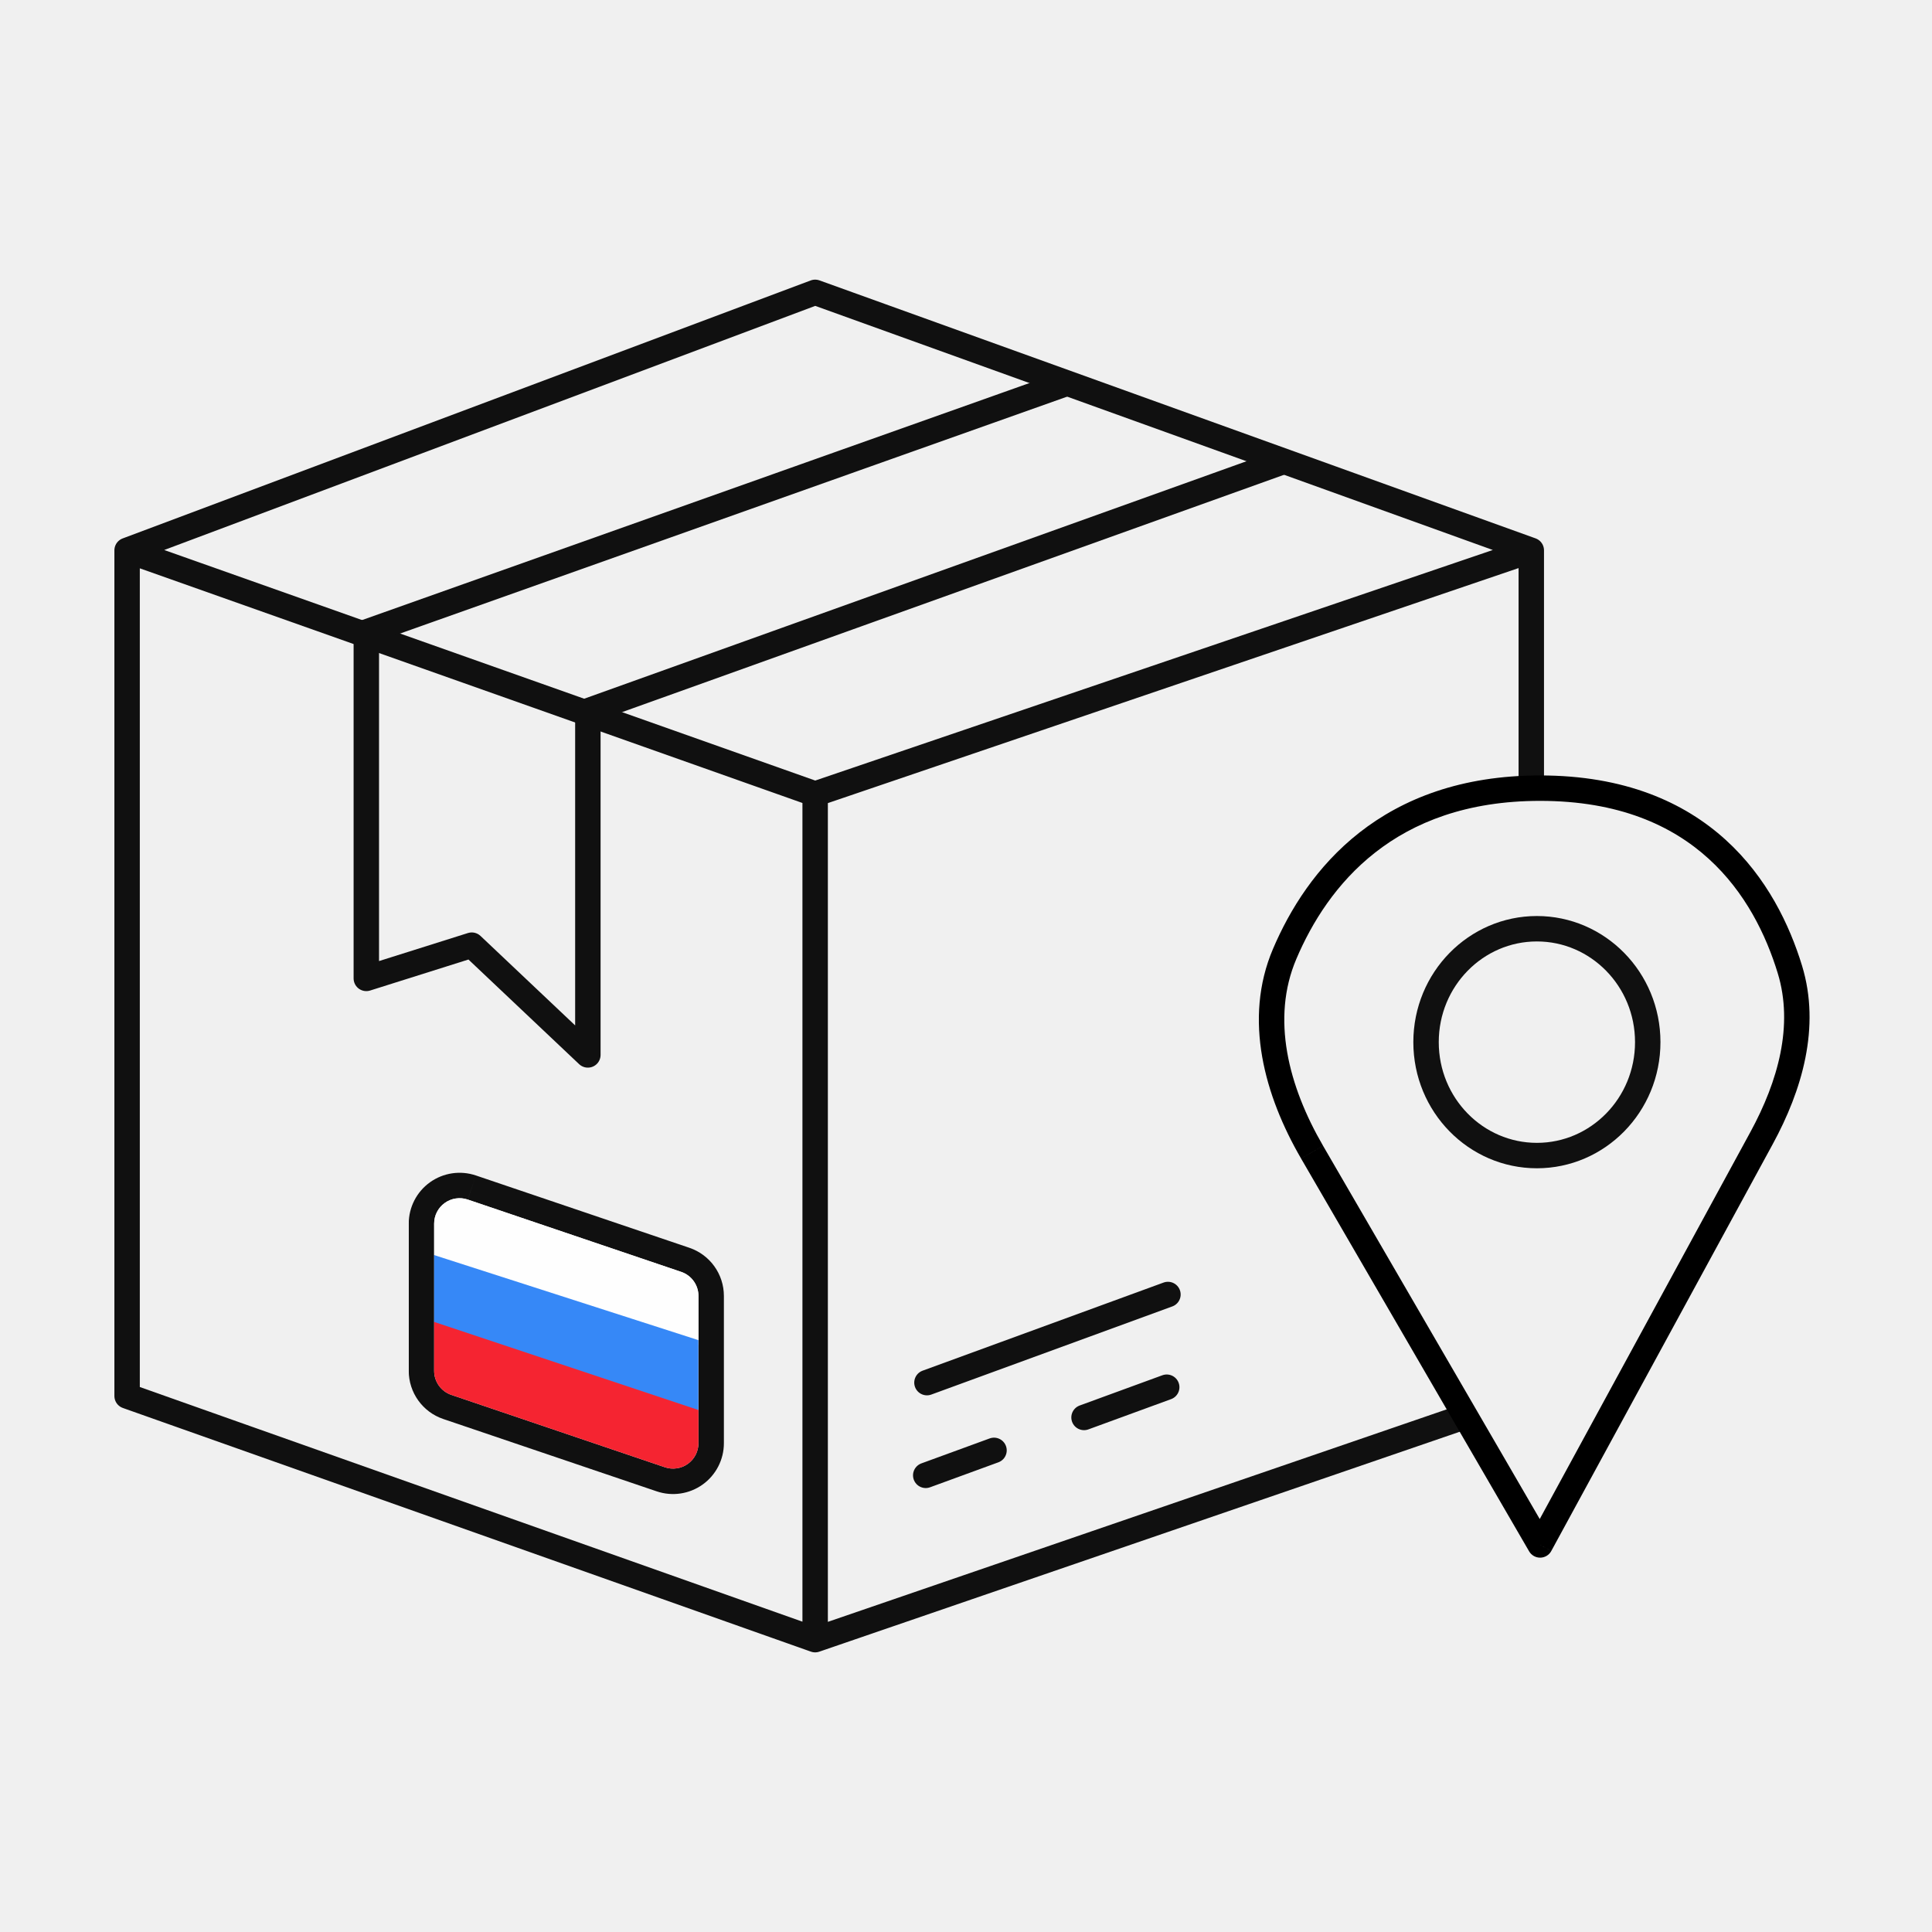
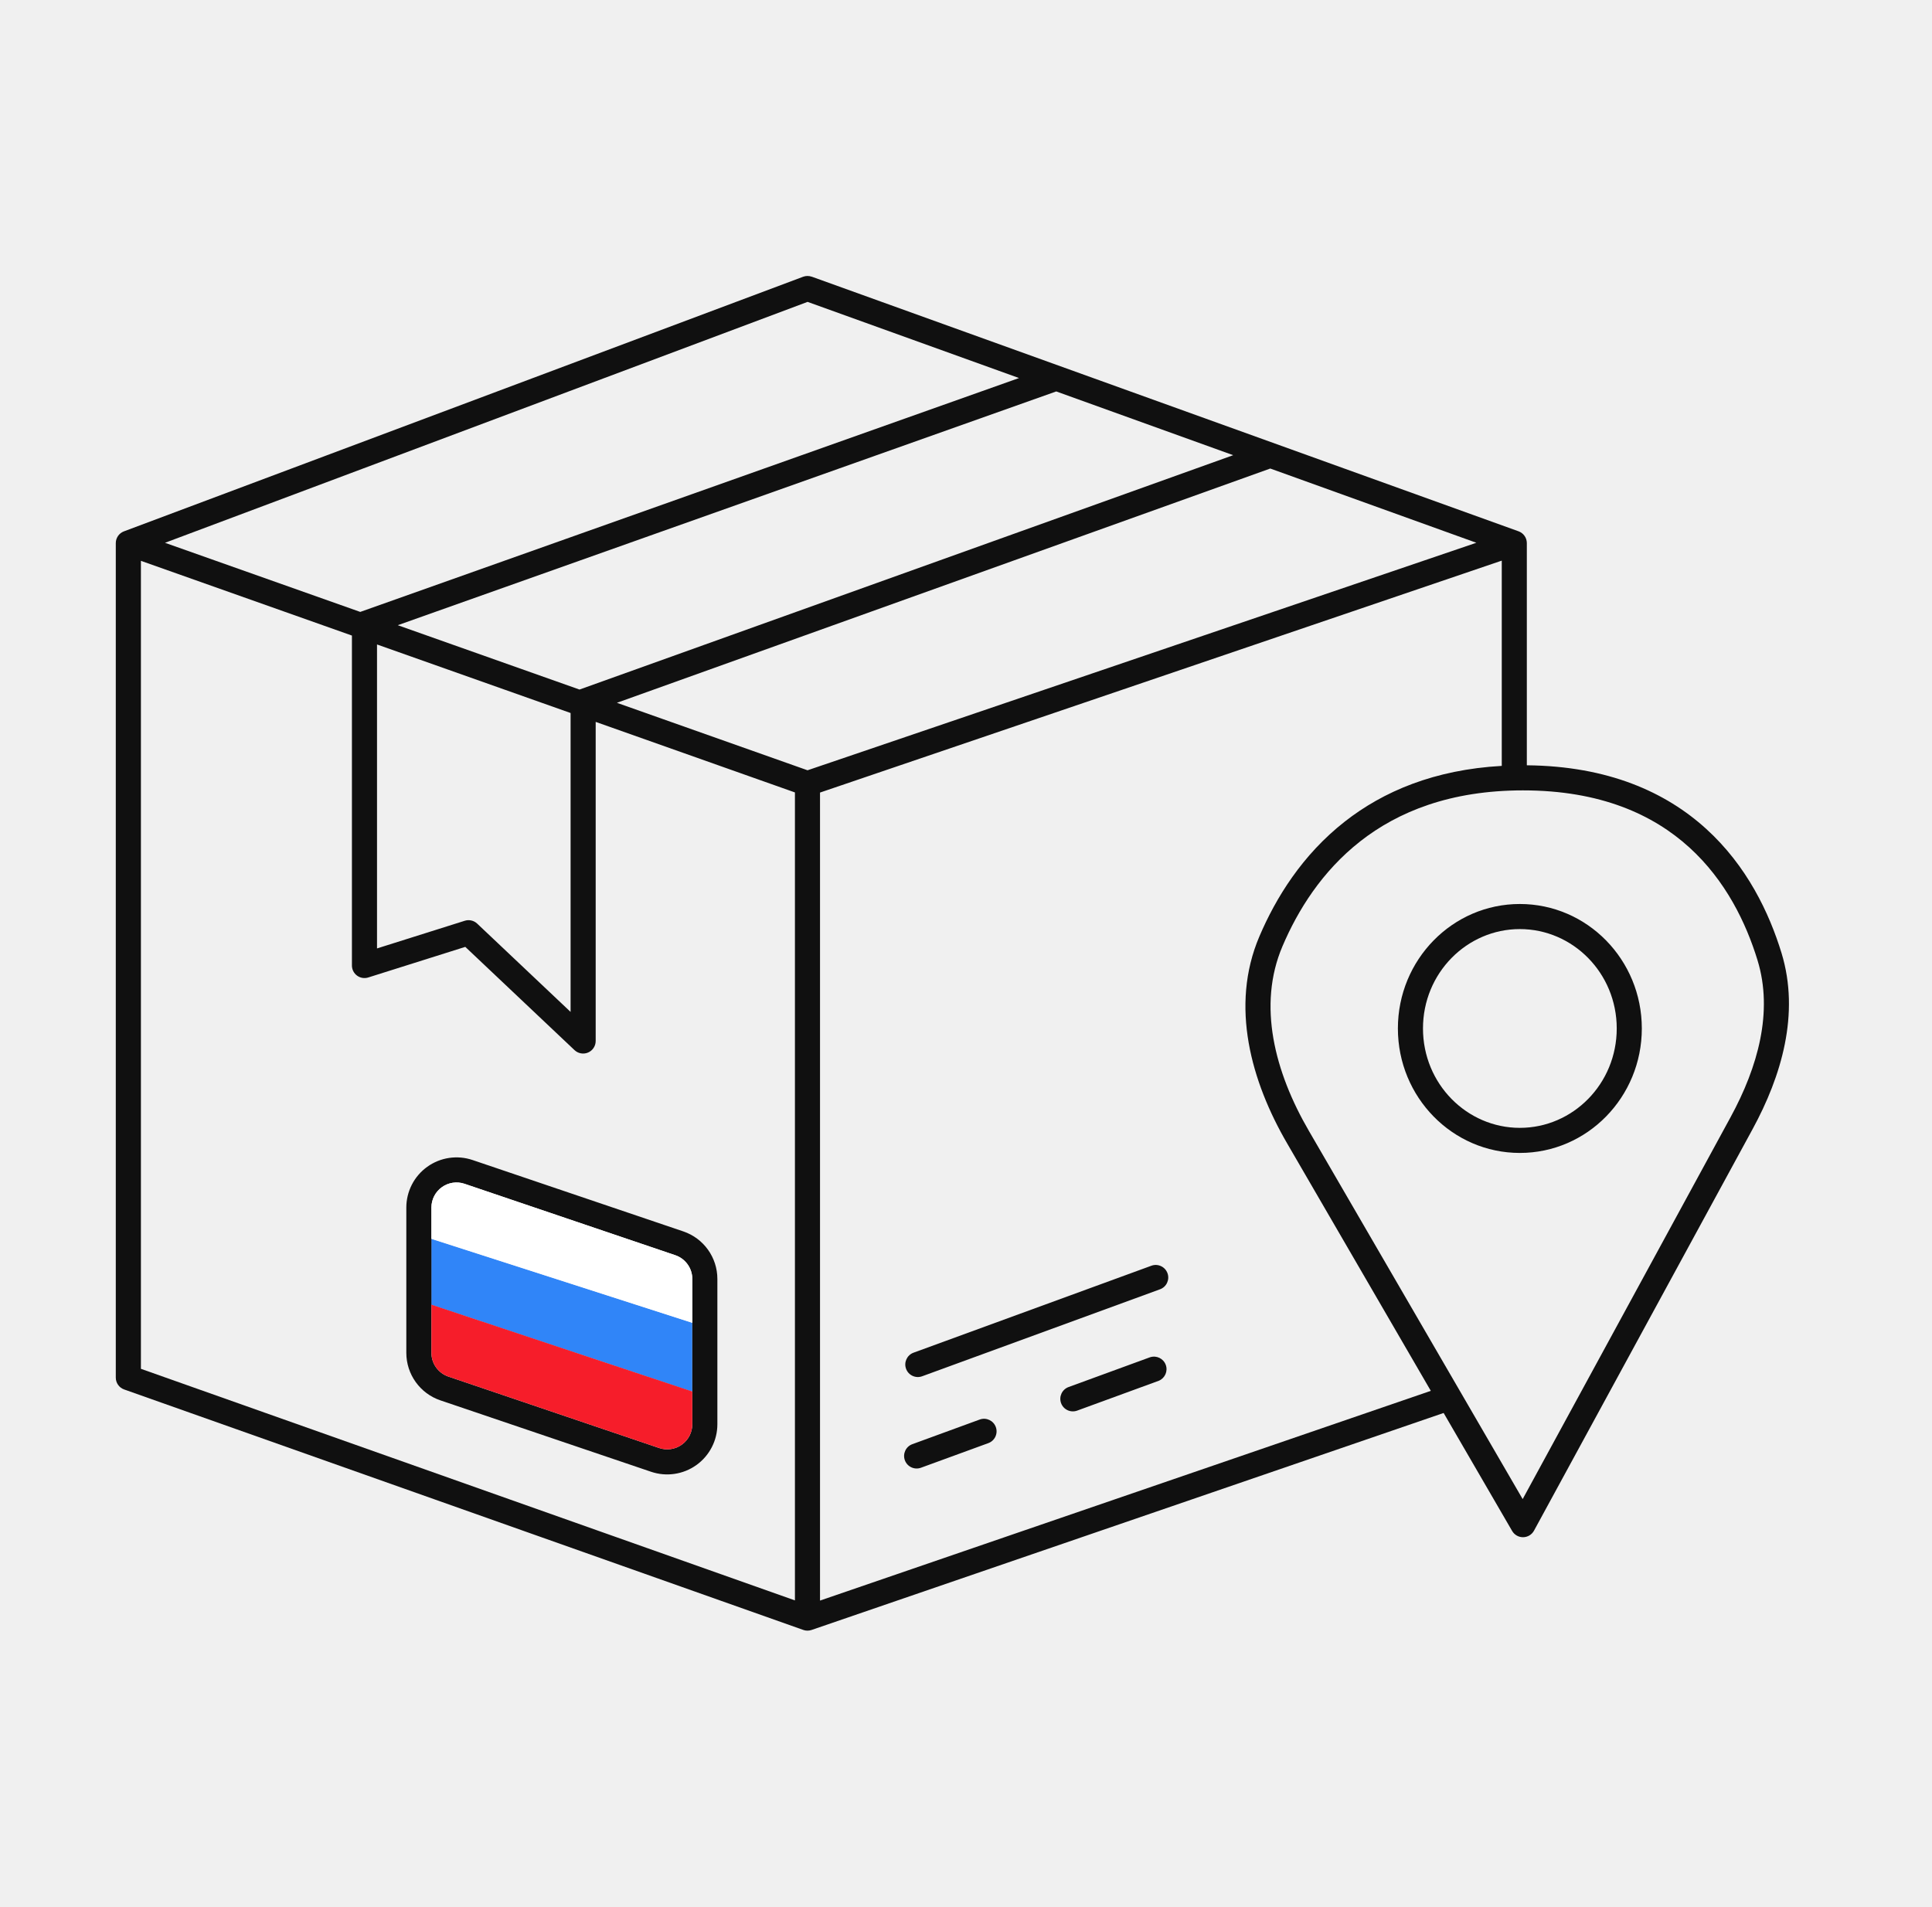
- <svg xmlns="http://www.w3.org/2000/svg" width="76" height="76" fill="none">
-   <path d="M32.066 64.5V31.234m0 33.266L5 54.915V21.649M32.066 64.5l25.487-8.752M32.066 31.234l28.17-9.585m-28.17 9.585L5 21.649m55.237 0L32.066 11.5 5 21.649m55.237 0v9.07" stroke="#101010" stroke-linecap="round" stroke-linejoin="round" />
-   <path d="M41.845 15.12L14.41 24.863v13.625l4.148-1.308 4.567 4.318V27.965l27.26-9.774m-4.441 32.731l-9.48 3.467m9.432.18l-3.253 1.19m-6.227 2.277l2.686-.982" stroke="#101010" stroke-linecap="round" stroke-linejoin="round" />
-   <path d="M60.584 60.775l-.432.251a.5.5 0 0 0 .871-.012l-.439-.239zm.432-.25l-8.97-15.452-.864.502 8.97 15.451.864-.502zM50.995 37.722c.614-1.444 1.582-2.996 3.1-4.185 1.51-1.184 3.594-2.033 6.489-2.033v-1c-3.107 0-5.41.917-7.106 2.246-1.688 1.323-2.744 3.032-3.403 4.58l.92.392zm9.589-6.218c3.093 0 5.19.968 6.627 2.274 1.448 1.315 2.263 3.007 2.72 4.503l.957-.292c-.49-1.602-1.38-3.476-3.004-4.951-1.635-1.486-3.978-2.534-7.3-2.534v1zm8.274 13.023l-8.713 16.008.878.478 8.713-16.008-.878-.478zm1.073-6.246c.627 2.05.017 4.242-1.073 6.246l.878.478c1.145-2.104 1.892-4.593 1.152-7.016l-.957.292zm-17.885 6.791c-1.362-2.346-2.05-5.005-1.051-7.35l-.92-.392c-1.179 2.77-.322 5.784 1.107 8.244l.864-.502z" fill="#000" />
-   <path d="M64.818 40.995c0 2.474-1.962 4.462-4.36 4.462-2.4 0-4.361-1.988-4.361-4.462 0-2.473 1.962-4.461 4.36-4.461 2.4 0 4.361 1.988 4.361 4.461z" stroke="#101010" />
-   <mask id="a" maskUnits="userSpaceOnUse" x="16.078" y="45.133" width="13" height="14" fill="#000">
-     <path fill="#fff" d="M16.078 45.133h13v14h-13z" />
-     <path d="M17.078 48.134a1 1 0 0 1 1.321-.947l8.397 2.845a1 1 0 0 1 .68.948v5.791a1 1 0 0 1-1.322.947l-8.397-2.845a1 1 0 0 1-.679-.947v-5.792z" />
-   </mask>
-   <path d="M17.757 54.873l-.32.947.32-.947zm8.397 2.846l.321-.948-.32.947zm.642-7.687l-.32.948.32-.948zM18.4 47.187l.321-.947-.32.947zm-.32.947l8.396 2.846.642-1.895-8.397-2.845-.642 1.894zm8.396 2.846v5.791h2V50.98h-2zm0 5.791l-8.397-2.845-.642 1.894 8.397 2.846.642-1.895zm-8.397-2.845v-5.792h-2v5.792h2zm0 0h-2a2 2 0 0 0 1.358 1.894l.642-1.894zm8.397 2.845l-.642 1.895a2 2 0 0 0 2.642-1.895h-2zm0-5.791h2a2 2 0 0 0-1.358-1.895l-.642 1.895zm-7.755-4.74a2 2 0 0 0-2.642 1.894h2l.642-1.894z" fill="#101010" mask="url(#a)" />
-   <mask id="b" maskUnits="userSpaceOnUse" x="17" y="47" width="11" height="11">
-     <path d="M17.078 48.134a1 1 0 0 1 1.321-.947l8.397 2.845a1 1 0 0 1 .68.947v5.792a1 1 0 0 1-1.322.947l-8.397-2.845a1 1 0 0 1-.679-.947v-5.792z" fill="#F6F6F6" />
-   </mask>
-   <g mask="url(#b)">
-     <path d="M16.792 46.466l10.804 3.158v3.32l-10.804-3.32v-3.158z" fill="#fff" />
-     <path d="M16.551 49.202l10.925 3.517v2.77L16.55 51.865v-2.663z" fill="#3085F8" />
-     <path d="M16.667 51.865l11.028 3.674v2.836l-10.903-3.732-.125-2.778z" fill="#F61D2A" />
-   </g>
+ <svg xmlns="http://www.w3.org/2000/svg" width="77" height="76" fill="none">
+   <path d="M46.53 50.75a.5.5 0 0 0-.642-.297l-9.479 3.466a.5.5 0 1 0 .344.94l9.48-3.467a.5.5 0 0 0 .297-.642zm-.69 3.35a.5.5 0 0 1 .344.938l-3.253 1.19a.5.5 0 0 1-.344-.939l3.253-1.19zm-6.794 2.484a.5.5 0 0 1 .344.94l-2.685.981a.5.5 0 0 1-.344-.939l2.685-.982z" fill="#101010" />
+   <path fill-rule="evenodd" clip-rule="evenodd" d="M65.435 40.995c0 2.74-2.177 4.962-4.861 4.962-2.685 0-4.861-2.221-4.861-4.962 0-2.74 2.176-4.961 4.86-4.961 2.685 0 4.862 2.221 4.862 4.961zm-1 0c0 2.208-1.748 3.962-3.861 3.962-2.113 0-3.861-1.754-3.861-3.962 0-2.207 1.748-3.961 3.86-3.961 2.114 0 3.862 1.754 3.862 3.961z" fill="#101010" />
+   <path fill-rule="evenodd" clip-rule="evenodd" d="M32.352 11.03a.5.5 0 0 0-.345.002L4.94 21.18a.5.5 0 0 0-.325.468v33.266a.5.5 0 0 0 .333.471l27.066 9.585a.5.5 0 0 0 .33.002l25.192-8.65 2.73 4.703a.5.5 0 0 0 .872-.012l8.713-16.008c1.145-2.104 1.892-4.593 1.152-7.016-.49-1.602-1.38-3.476-3.004-4.951-1.61-1.463-3.906-2.502-7.147-2.533v-8.857a.5.5 0 0 0-.33-.47l-28.171-10.15zm18.946 34.545l5.727 9.865-24.343 8.36V31.592l27.171-9.245v8.182c-2.684.15-4.721 1.016-6.259 2.222-1.688 1.323-2.744 3.032-3.403 4.58-1.179 2.77-.322 5.784 1.107 8.244zM31.682 31.587v32.206L5.616 54.562V22.355l8.41 2.979v13.152a.5.5 0 0 0 .65.477l3.868-1.22 4.354 4.116a.5.5 0 0 0 .843-.363V28.775l7.941 2.812zm-7.095-3.573l7.598 2.69 26.655-9.069-8.213-2.959-26.04 9.338zm24.562-9.87l-26.053 9.342-7.243-2.565 26.243-9.318 7.053 2.541zm-8.536-3.075l-8.427-3.036-25.61 9.603 7.78 2.755h.003l26.254-9.322zm-25.587 10.62l7.715 2.732v11.915l-3.723-3.52a.5.5 0 0 0-.494-.114l-3.498 1.103V25.689zm39.185 7.849c-1.518 1.19-2.486 2.741-3.1 4.185-.998 2.345-.31 5.004 1.052 7.35l8.523 14.682 8.288-15.227c1.09-2.004 1.7-4.197 1.074-6.246-.457-1.496-1.273-3.188-2.72-4.503-1.438-1.306-3.535-2.274-6.628-2.274-2.895 0-4.979.849-6.49 2.033z" fill="#101010" />
+   <path d="M17.195 48.134a1 1 0 0 1 1.32-.947l8.397 2.845a1 1 0 0 1 .68.947v5.792a1 1 0 0 1-1.322.947l-8.396-2.845a1 1 0 0 1-.68-.947v-5.792z" fill="#F6F6F6" />
+   <path d="M17.191 49.383l10.4 3.347v2.743l-10.4-3.462v-2.628z" fill="#3085F8" />
+   <path fill-rule="evenodd" clip-rule="evenodd" d="M18.836 46.24l8.397 2.845a2 2 0 0 1 1.358 1.895v5.792a2 2 0 0 1-2.641 1.894l-8.397-2.846a2 2 0 0 1-1.359-1.894v-5.792a2 2 0 0 1 2.642-1.894zm-.32.947a1 1 0 0 0-1.322.947v5.792a1 1 0 0 0 .68.947l8.396 2.846a1 1 0 0 0 1.322-.947V50.98a1 1 0 0 0-.68-.947l-8.397-2.846z" fill="#101010" />
+   <path d="M17.194 53.926v-1.922l10.398 3.462v1.306a1 1 0 0 1-1.322.947l-8.396-2.846a1 1 0 0 1-.68-.947z" fill="#F61D2A" />
+   <path d="M27.591 50.98v1.745l-10.397-3.35v-1.24a1 1 0 0 1 1.321-.948l8.397 2.846a1 1 0 0 1 .68.947z" fill="#fff" />
</svg>
